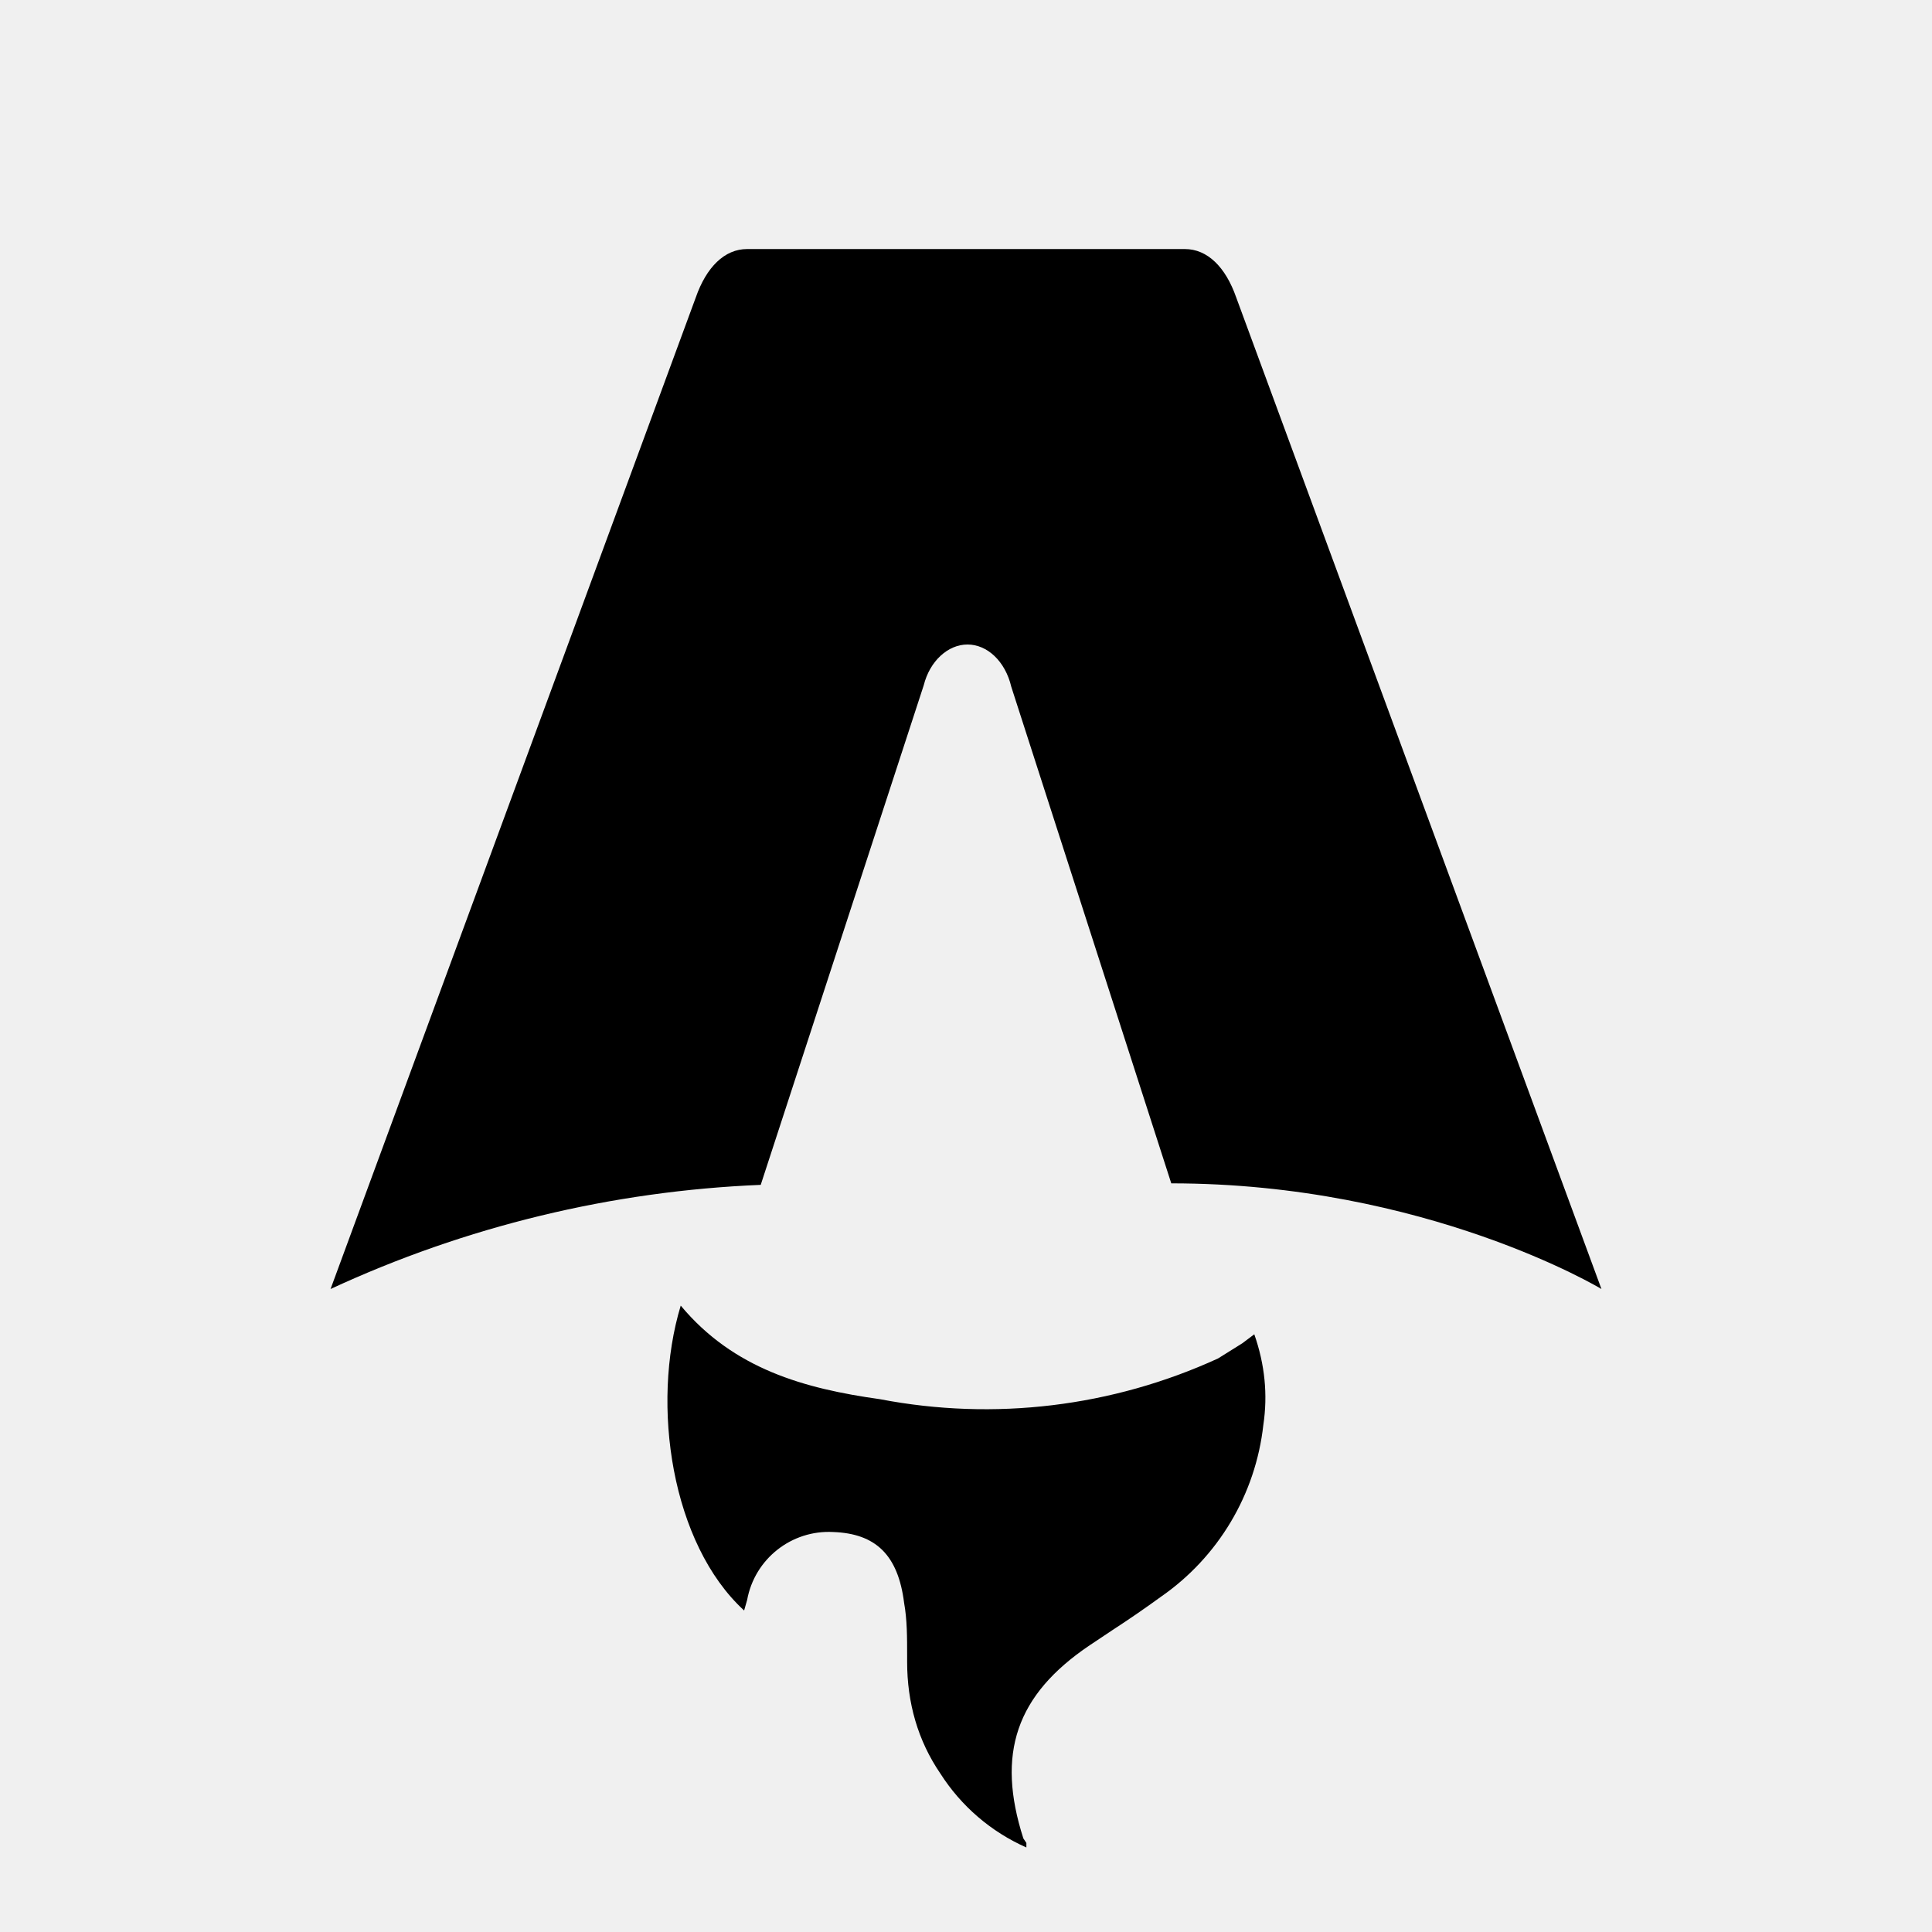
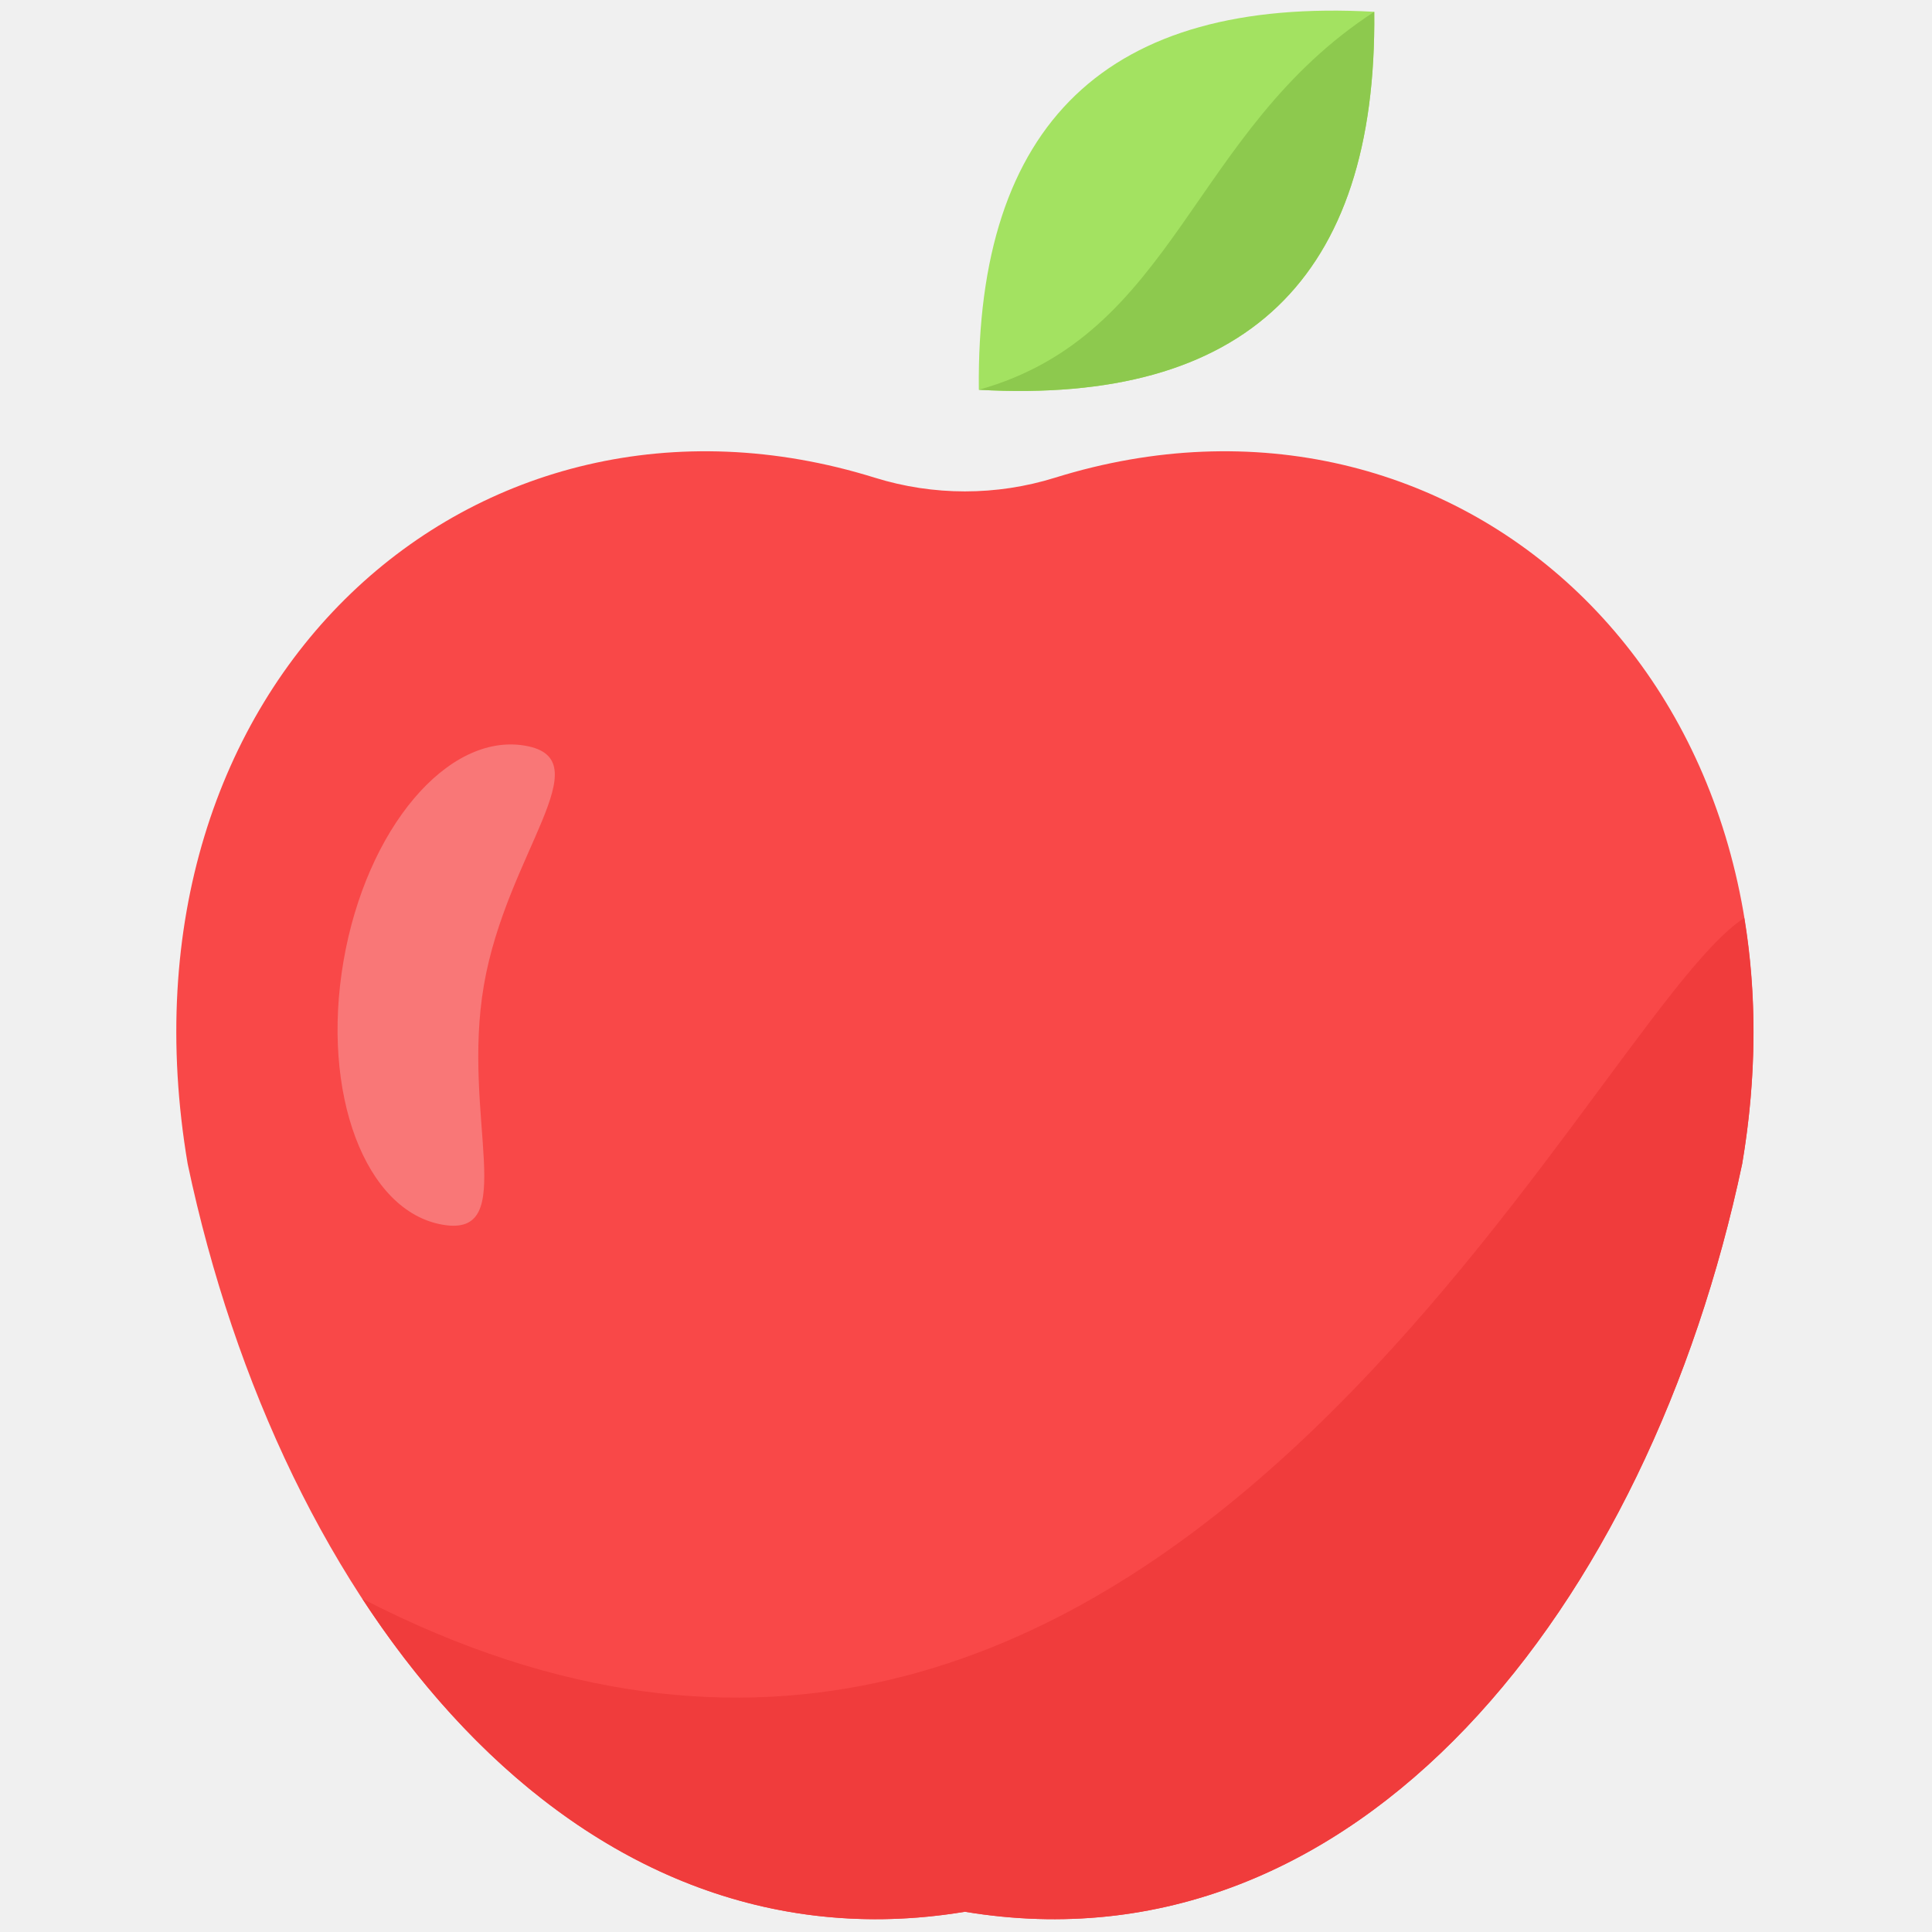
- <svg xmlns="http://www.w3.org/2000/svg" fill="none" viewBox="0 0 128 128">
-   <path d="M50.4 78.5a75.1 75.1 0 0 0-28.5 6.9l24.2-65.7c.7-2 1.9-3.2 3.4-3.2h29c1.5 0 2.7 1.2 3.4 3.2l24.2 65.7s-11.6-7-28.5-7L67 45.5c-.4-1.7-1.6-2.8-2.9-2.8-1.3 0-2.5 1.1-2.9 2.7L50.4 78.5Zm-1.1 28.2Zm-4.2-20.2c-2 6.6-.6 15.8 4.2 20.2a17.5 17.5 0 0 1 .2-.7 5.5 5.5 0 0 1 5.7-4.5c2.8.1 4.3 1.5 4.7 4.7.2 1.1.2 2.3.2 3.5v.4c0 2.7.7 5.2 2.2 7.4a13 13 0 0 0 5.7 4.9v-.3l-.2-.3c-1.8-5.6-.5-9.5 4.4-12.8l1.5-1a73 73 0 0 0 3.2-2.2 16 16 0 0 0 6.8-11.4c.3-2 .1-4-.6-6l-.8.6-1.6 1a37 37 0 0 1-22.4 2.7c-5-.7-9.7-2-13.2-6.2Z" />
-   <style>
-         path { fill: #000; }
-         @media (prefers-color-scheme: dark) {
-             path { fill: #FFF; }
-         }
-     </style>
+ <svg xmlns="http://www.w3.org/2000/svg" version="1.1" width="256" height="256" viewBox="0 0 256 256" xml:space="preserve">
+   <defs>
+ </defs>
+   <g style="stroke: none; stroke-width: 0; stroke-dasharray: none; stroke-linecap: butt; stroke-linejoin: miter; stroke-miterlimit: 10; fill: none; fill-rule: nonzero; opacity: 1;" transform="translate(1.406593 1.406593) scale(2.81 2.81)">
+     <path d="M 49.247 22.026 c -2.763 0.86 -5.732 0.86 -8.494 0 c -18.837 -5.865 -36.244 9.63 -32.404 32.356 C 12.745 75.209 26.463 92.722 45 89.648 c 18.537 3.073 32.255 -14.44 36.651 -35.267 C 85.491 31.656 68.084 16.161 49.247 22.026 z" style="stroke: none; stroke-width: 1; stroke-dasharray: none; stroke-linecap: butt; stroke-linejoin: miter; stroke-miterlimit: 10; fill: rgb(249,72,72); fill-rule: nonzero; opacity: 1;" transform=" matrix(1 0 0 1 0 0) " stroke-linecap="round" />
+     <path d="M 81.749 42.785 c -7.513 4.861 -27.741 51.406 -65.165 32.102 C 23.318 85.193 33.178 91.608 45 89.648 c 18.537 3.073 32.255 -14.44 36.652 -35.267 C 82.35 50.247 82.338 46.356 81.749 42.785 z" style="stroke: none; stroke-width: 1; stroke-dasharray: none; stroke-linecap: butt; stroke-linejoin: miter; stroke-miterlimit: 10; fill: rgb(240,60,60); fill-rule: nonzero; opacity: 1;" transform=" matrix(1 0 0 1 0 0) " stroke-linecap="round" />
+     <path d="M 22.317 45.957 c -1.073 6.238 1.712 11.923 -1.943 11.294 c -3.656 -0.629 -5.749 -6.195 -4.676 -12.433 s 4.907 -10.785 8.562 -10.156 C 27.916 35.291 23.39 39.719 22.317 45.957 z" style="stroke: none; stroke-width: 1; stroke-dasharray: none; stroke-linecap: butt; stroke-linejoin: miter; stroke-miterlimit: 10; fill: rgb(249,119,119); fill-rule: nonzero; opacity: 1;" transform=" matrix(1 0 0 1 0 0) " stroke-linecap="round" />
+     <path d="M 64.302 0.056 c 0.136 12.586 -6.08 18.527 -18.646 17.824 C 45.52 5.294 51.736 -0.647 64.302 0.056 z" style="stroke: none; stroke-width: 1; stroke-dasharray: none; stroke-linecap: butt; stroke-linejoin: miter; stroke-miterlimit: 10; fill: rgb(163,226,97); fill-rule: nonzero; opacity: 1;" transform=" matrix(1 0 0 1 0 0) " stroke-linecap="round" />
+     <path d="M 64.302 0.056 c -8.671 5.637 -9.322 15.21 -18.646 17.824 C 58.223 18.583 64.438 12.641 64.302 0.056 z" style="stroke: none; stroke-width: 1; stroke-dasharray: none; stroke-linecap: butt; stroke-linejoin: miter; stroke-miterlimit: 10; fill: rgb(141,201,78); fill-rule: nonzero; opacity: 1;" transform=" matrix(1 0 0 1 0 0) " stroke-linecap="round" />
+   </g>
</svg>
